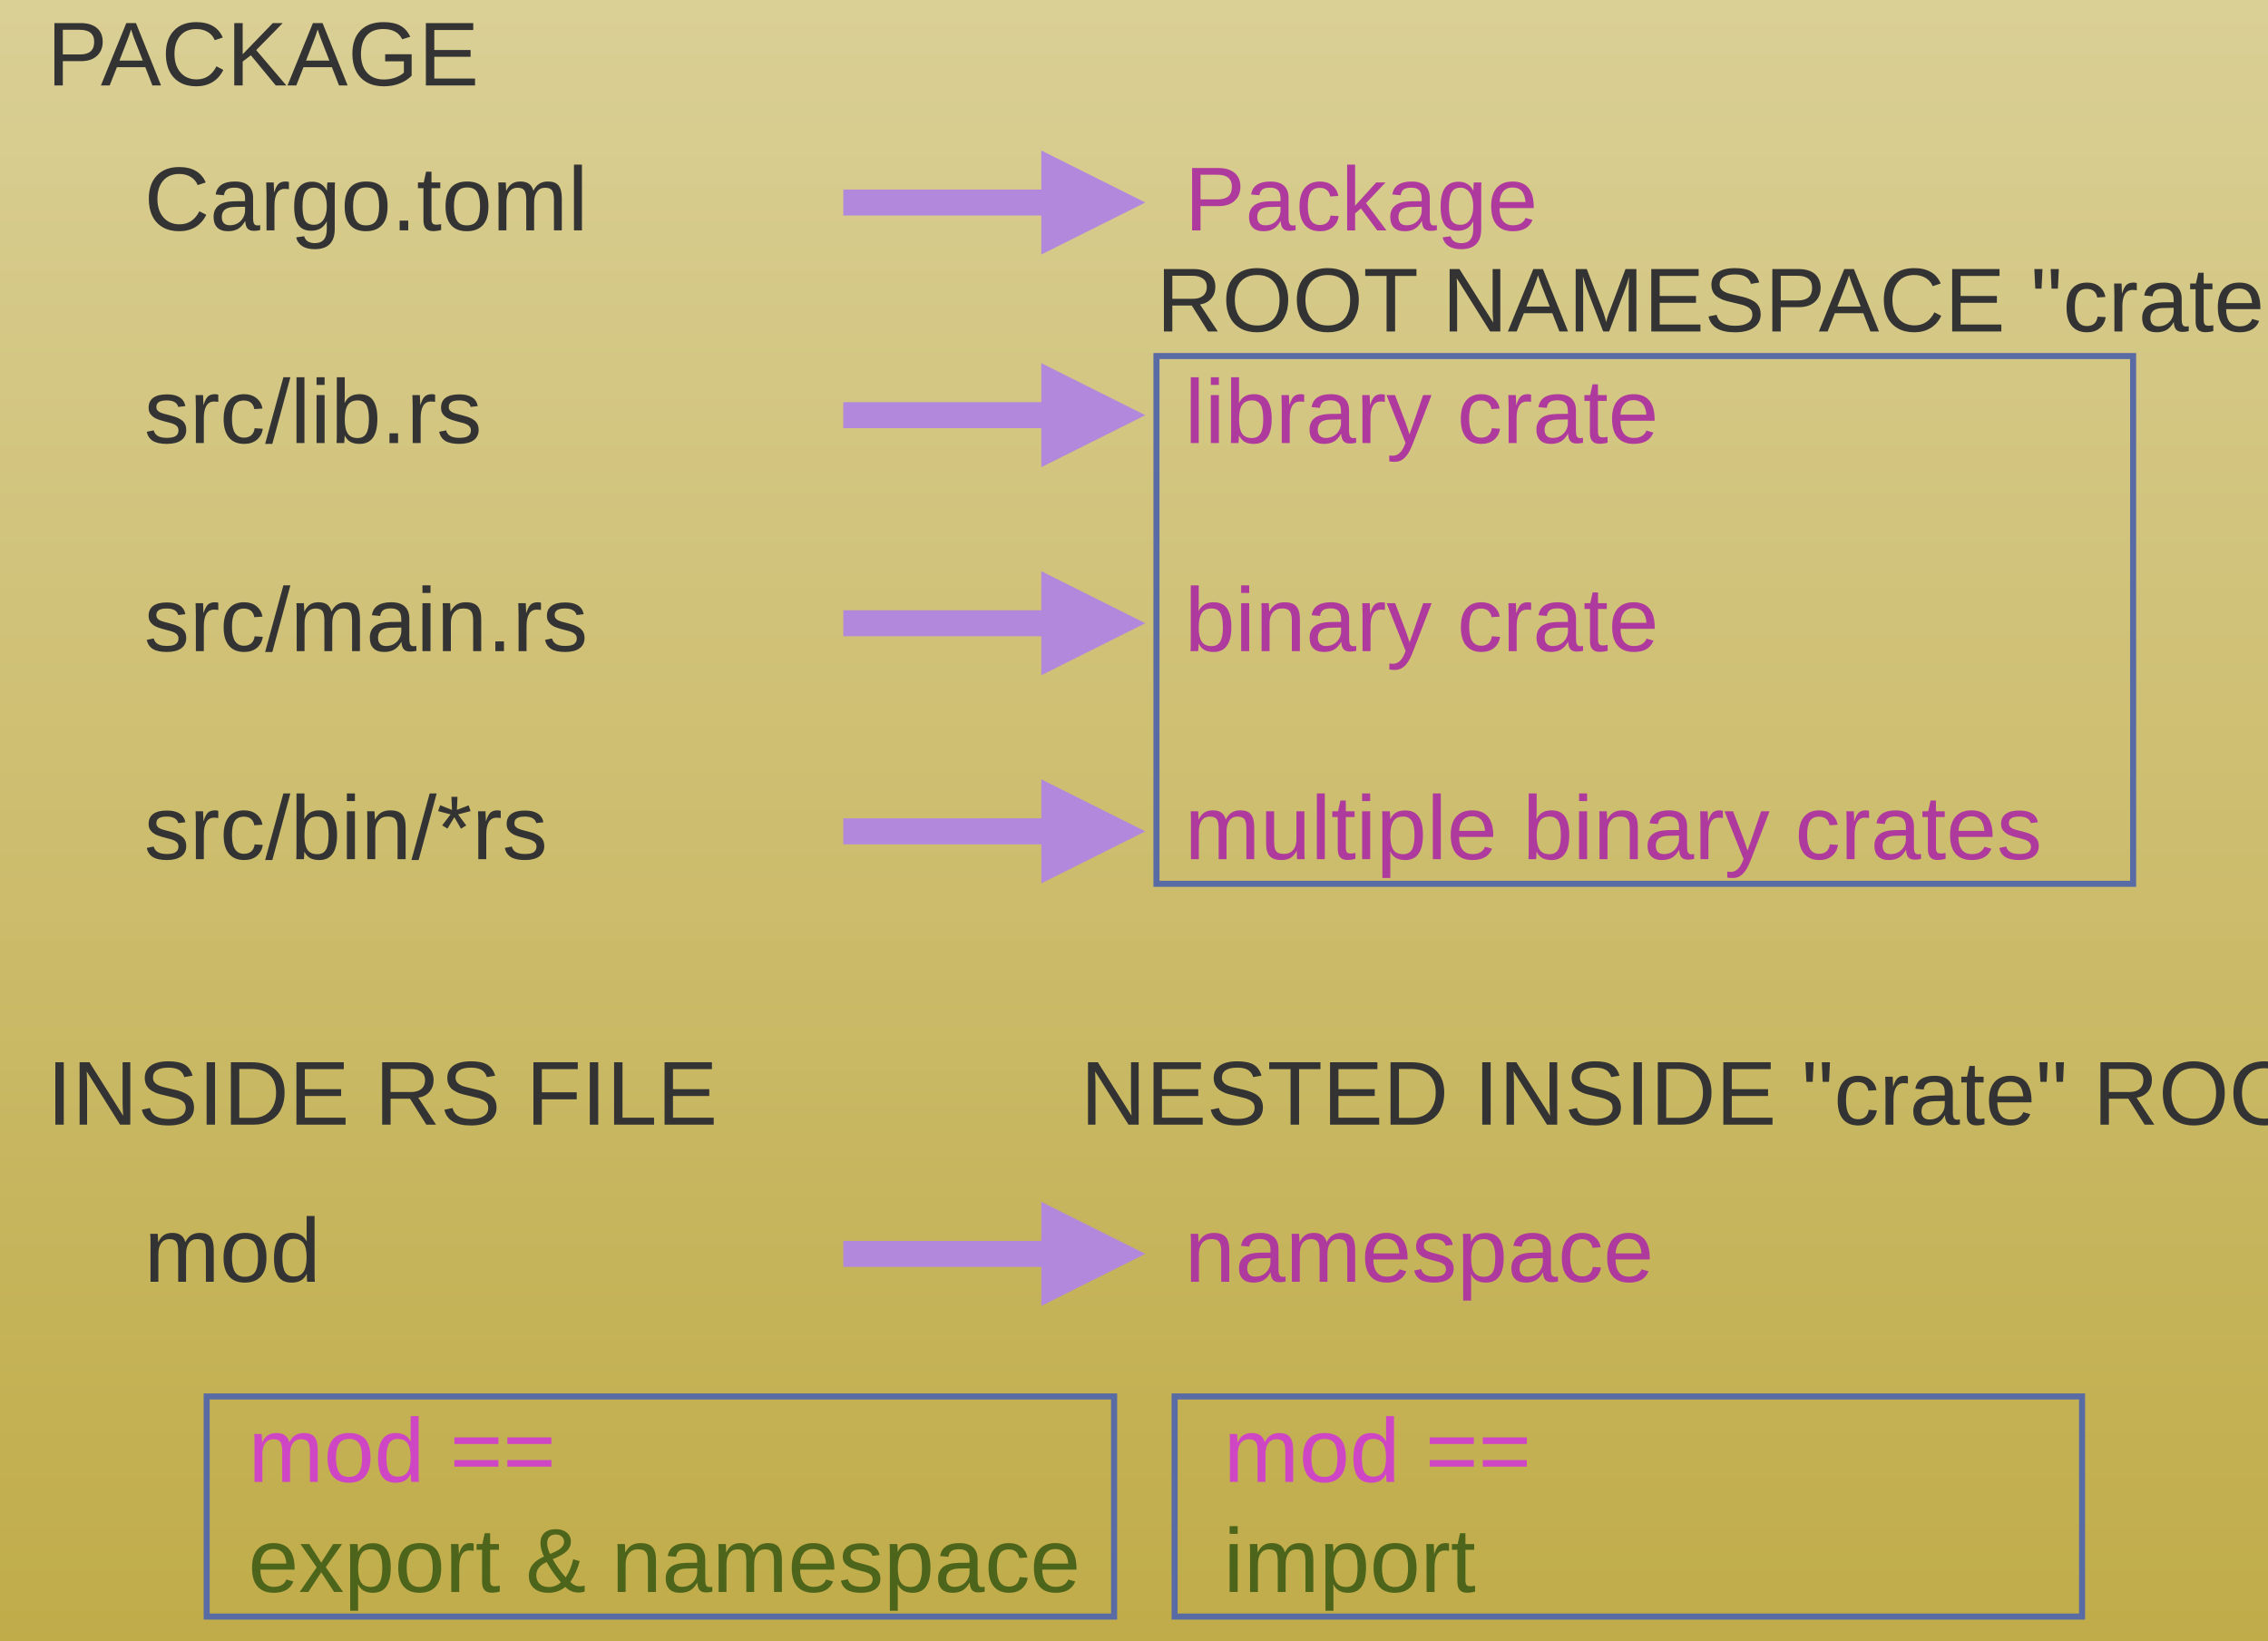
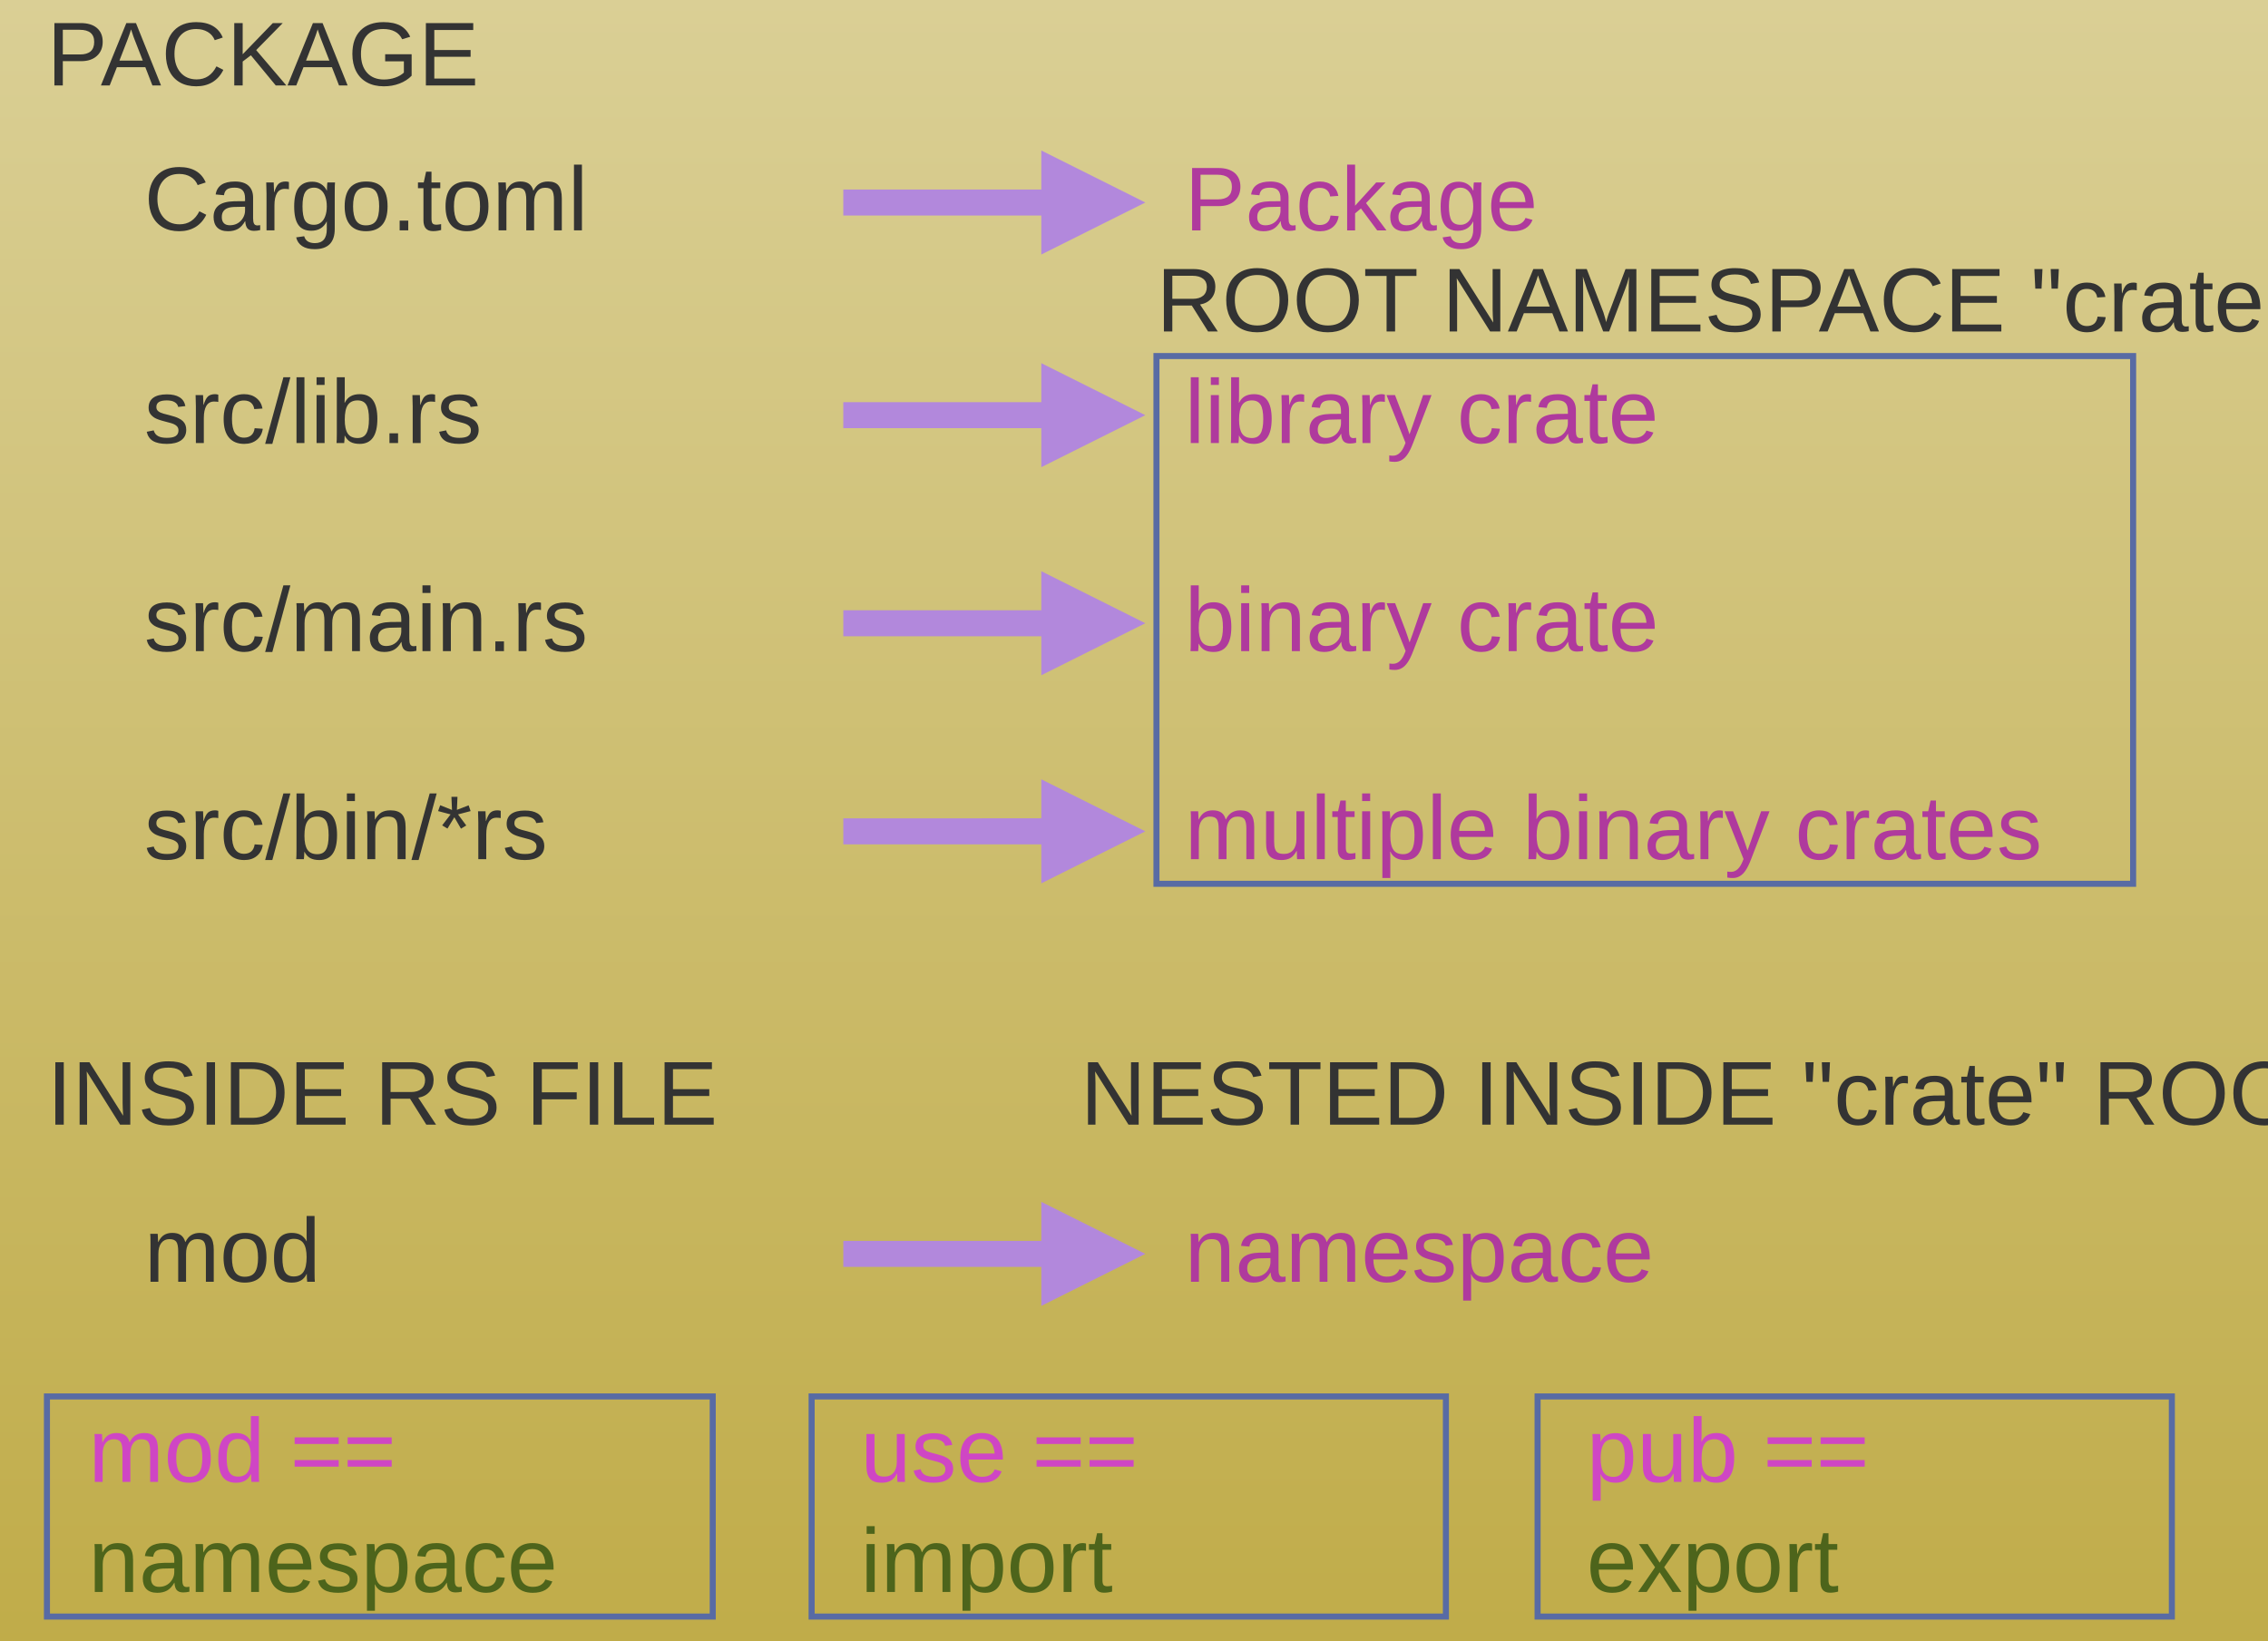
<svg xmlns="http://www.w3.org/2000/svg" xmlns:ns1="https://boxy-svg.com" viewBox="10.574 27.135 374.9 271.226">
  <defs>
    <ns1:grid x="0" y="0" width="17.199" height="17.199" />
    <linearGradient gradientUnits="userSpaceOnUse" x1="198.024" y1="27.135" x2="198.024" y2="179.17" id="gradient-0" gradientTransform="matrix(1, 0, 0, 1.786938, 0, -21.35356)">
      <stop offset="0" style="stop-color: rgba(218, 207, 149, 1)" />
      <stop offset="1" style="stop-color: rgba(192, 172, 73, 1)" />
    </linearGradient>
  </defs>
  <rect x="10.574" y="27.135" width="374.9" height="271.677" style="fill: url(#gradient-0);">
    </rect>
  <rect x="201.736" y="85.995" width="161.443" height="87.244" style="fill: none; stroke: rgb(88, 107, 164);" />
  <g transform="matrix(1, 0, 0, 1, 1.007375, 9.612625)">
    <text style="white-space: pre; fill: rgb(51, 51, 51); font-family: Arial, sans-serif; font-size: 15px;" x="33.398" y="55.608">Cargo.toml</text>
    <path d="M 54.992 33.111 H 87.722 L 87.722 26.661 L 104.921 35.261 L 87.722 43.86 L 87.722 37.411 H 54.992 V 33.111 Z" style="fill: rgb(178, 136, 220);" transform="matrix(1, -0.000029, 0.000029, 1, 93.96954, 15.74102)" ns1:shape="arrow 54.992 26.661 49.929 17.199 4.3 17.199 0 1@5381f3d7" />
    <text style="fill: rgb(175, 58, 157); font-family: Arial, sans-serif; paint-order: fill; white-space: pre; font-size: 15px;" x="205.388" y="55.609">Package</text>
  </g>
  <g transform="matrix(1, 0, 0, 1, 1.007375, 9.612625)">
    <text style="white-space: pre; fill: rgb(51, 51, 51); font-family: Arial, sans-serif; font-size: 15px;" x="33.398" y="90.762">src/lib.rs</text>
    <path d="M 54.992 33.111 H 87.722 L 87.722 26.661 L 104.921 35.261 L 87.722 43.86 L 87.722 37.411 H 54.992 V 33.111 Z" style="fill: rgb(178, 136, 220);" transform="matrix(1, -0.000029, 0.000029, 1, 93.96954, 50.8955)" ns1:shape="arrow 54.992 26.661 49.929 17.199 4.3 17.199 0 1@5381f3d7" />
    <text style="fill: rgb(175, 58, 157); font-family: Arial, sans-serif; paint-order: fill; white-space: pre; font-size: 15px;" x="205.388" y="90.763">library crate</text>
  </g>
  <g transform="matrix(1, 0, 0, 1, 1.007375, 9.612625)">
    <text style="white-space: pre; fill: rgb(51, 51, 51); font-family: Arial, sans-serif; font-size: 15px;" x="33.398" y="125.16">src/main.rs</text>
    <path d="M 54.992 33.111 H 87.722 L 87.722 26.661 L 104.921 35.261 L 87.722 43.86 L 87.722 37.411 H 54.992 V 33.111 Z" style="fill: rgb(178, 136, 220);" transform="matrix(1, -0.000029, 0.000029, 1, 93.96954, 85.29398)" ns1:shape="arrow 54.992 26.661 49.929 17.199 4.3 17.199 0 1@5381f3d7" />
    <text style="fill: rgb(175, 58, 157); font-family: Arial, sans-serif; paint-order: fill; white-space: pre; font-size: 15px;" x="205.388" y="125.161">binary crate</text>
  </g>
  <g transform="matrix(1, 0, 0, 1, 1.007375, 9.612625)">
    <text style="white-space: pre; fill: rgb(51, 51, 51); font-family: Arial, sans-serif; font-size: 15px;" x="33.398" y="159.558">src/bin/*rs</text>
    <path d="M 54.992 33.111 H 87.722 L 87.722 26.661 L 104.921 35.261 L 87.722 43.86 L 87.722 37.411 H 54.992 V 33.111 Z" style="fill: rgb(178, 136, 220);" transform="matrix(1, -0.000029, 0.000029, 1, 93.96954, 119.6925)" ns1:shape="arrow 54.992 26.661 49.929 17.199 4.3 17.199 0 1@5381f3d7" />
    <text style="fill: rgb(175, 58, 157); font-family: Arial, sans-serif; paint-order: fill; white-space: pre; font-size: 15px;" x="205.388" y="159.559">multiple binary crates</text>
  </g>
  <g transform="matrix(1, 0, 0, 1, 1.007375, 79.46613)">
    <text style="white-space: pre; fill: rgb(51, 51, 51); font-family: Arial, sans-serif; font-size: 15px;" x="33.398" y="159.558">mod</text>
    <path d="M 54.992 33.111 H 87.722 L 87.722 26.661 L 104.921 35.261 L 87.722 43.86 L 87.722 37.411 H 54.992 V 33.111 Z" style="fill: rgb(178, 136, 220);" transform="matrix(1, -0.000029, 0.000029, 1, 93.96954, 119.6925)" ns1:shape="arrow 54.992 26.661 49.929 17.199 4.3 17.199 0 1@5381f3d7" />
    <text style="fill: rgb(175, 58, 157); font-family: Arial, sans-serif; paint-order: fill; white-space: pre; font-size: 15px;" x="205.388" y="159.559">namespace</text>
  </g>
  <text style="white-space: pre; fill: rgb(51, 51, 51); font-family: Arial, sans-serif; font-size: 15px;" x="18.333" y="41.262">PACKAGE</text>
  <text style="white-space: pre; fill: rgb(51, 51, 51); font-family: Arial, sans-serif; font-size: 15px;" x="18.333" y="213.05">INSIDE RS FILE</text>
  <text style="white-space: pre; fill: rgb(51, 51, 51); font-family: Arial, sans-serif; font-size: 15px;" x="201.736" y="81.928">ROOT NAMESPACE "crate"</text>
  <text style="white-space: pre; fill: rgb(51, 51, 51); font-family: Arial, sans-serif; font-size: 15px;" x="189.189" y="213.05">NESTED INSIDE "crate" ROOT</text>
-   <text style="fill: rgb(207, 70, 196); font-family: Arial, sans-serif; white-space: pre; font-size: 15px;" x="51.597" y="272.112">mod ==</text>
-   <text style="fill: rgb(77, 100, 27); font-family: Arial, sans-serif; paint-order: fill; white-space: pre; font-size: 15px;" x="51.597" y="290.306">export &amp; namespace</text>
-   <text style="fill: rgb(77, 100, 27); font-family: Arial, sans-serif; paint-order: fill; white-space: pre; font-size: 15px;" x="212.831" y="290.306">import</text>
-   <text style="fill: rgb(207, 70, 196); font-family: Arial, sans-serif; white-space: pre; font-size: 15px;" x="212.831" y="272.112">mod ==</text>
-   <rect x="44.736" y="257.985" width="150" height="36.388" style="fill: none; stroke: rgb(88, 107, 164);" />
-   <rect x="204.736" y="257.985" width="150" height="36.388" style="fill: none; stroke: rgb(88, 107, 164);" />
+   <text style="fill: rgb(207, 70, 196); font-family: Arial, sans-serif; white-space: pre; font-size: 15px;" x="25.194" y="272.112">mod ==</text>
+   <text style="fill: rgb(77, 100, 27); font-family: Arial, sans-serif; paint-order: fill; white-space: pre; font-size: 15px;" x="25.194" y="290.306">namespace</text>
+   <text style="fill: rgb(77, 100, 27); font-family: Arial, sans-serif; paint-order: fill; white-space: pre; font-size: 15px;" x="152.831" y="290.306">import</text>
+   <text style="fill: rgb(207, 70, 196); font-family: Arial, sans-serif; white-space: pre; font-size: 15px;" x="152.831" y="272.112">use ==</text>
+   <rect x="18.333" y="257.985" width="110.055" height="36.388" style="fill: none; stroke: rgb(88, 107, 164);" />
+   <rect x="144.736" y="257.985" width="104.846" height="36.388" style="fill: none; stroke: rgb(88, 107, 164);" />
+   <text style="fill: rgb(77, 100, 27); font-family: Arial, sans-serif; paint-order: fill; white-space: pre; font-size: 15px;" x="272.831" y="290.306">export</text>
+   <text style="fill: rgb(207, 70, 196); font-family: Arial, sans-serif; white-space: pre; font-size: 15px;" x="272.831" y="272.112">pub ==<tspan x="272.831" dy="1em">​</tspan>
+   </text>
+   <rect x="264.736" y="257.985" width="104.846" height="36.388" style="fill: none; stroke: rgb(88, 107, 164);" />
</svg>
